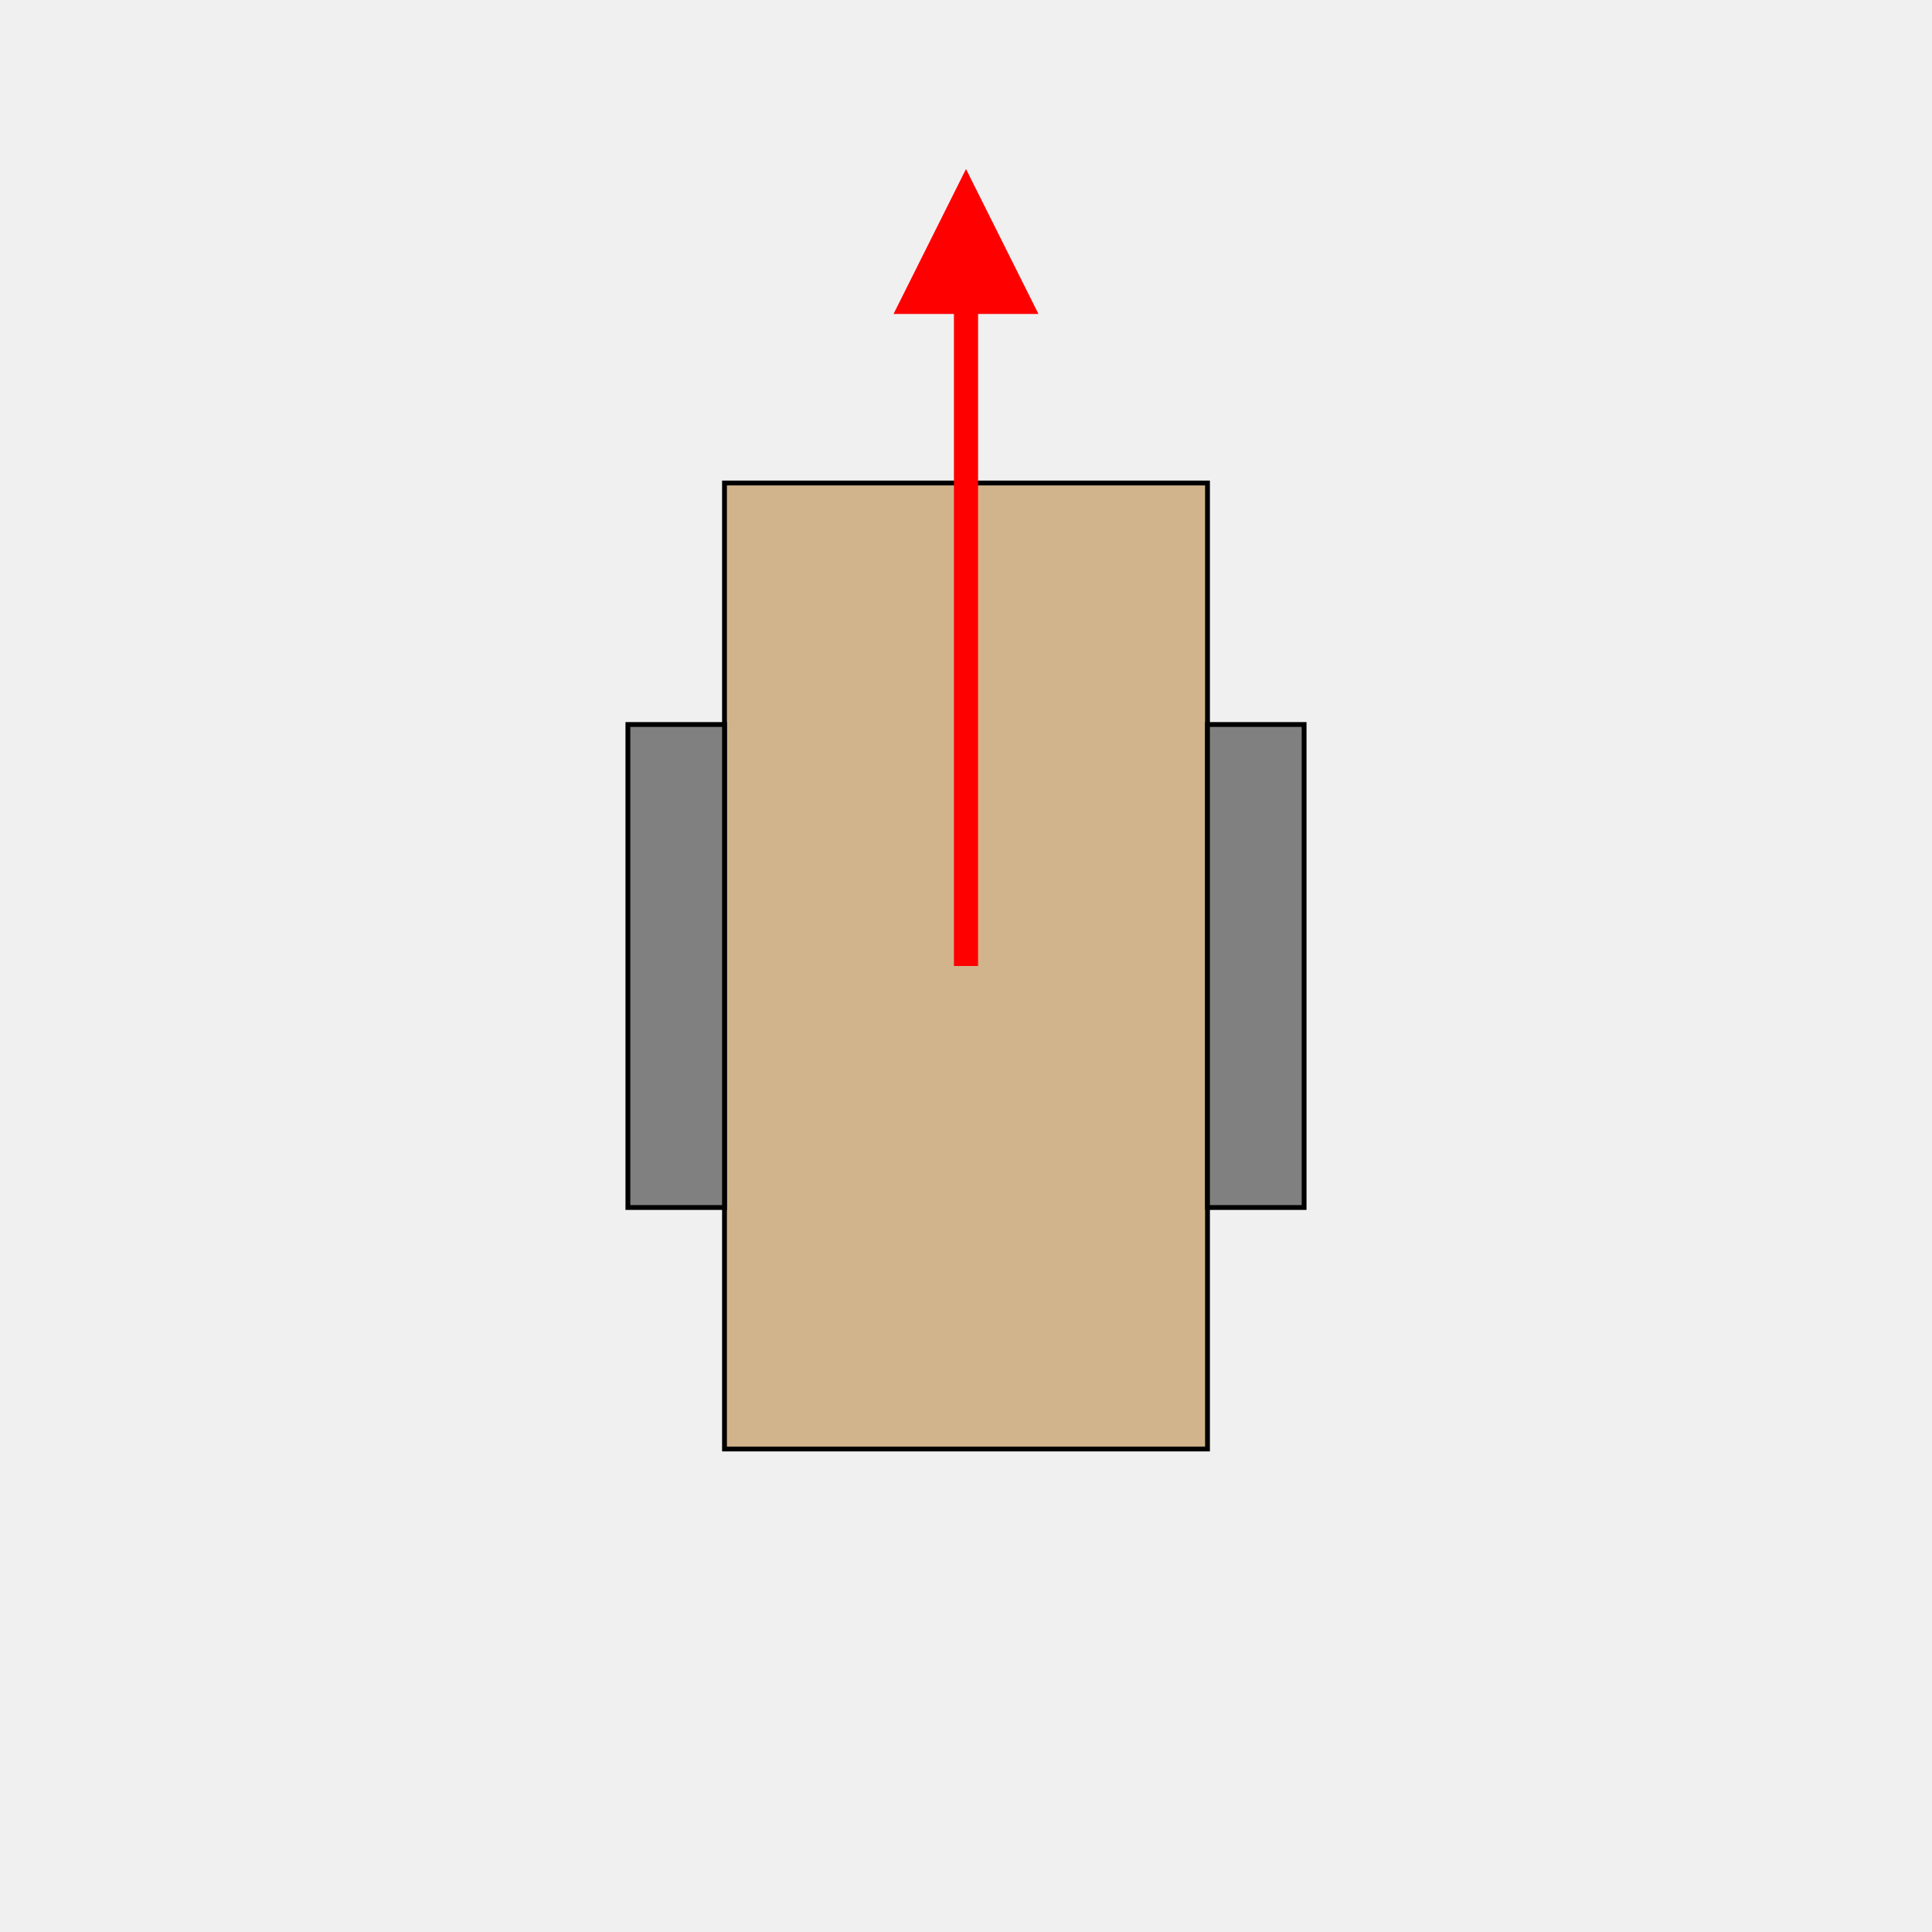
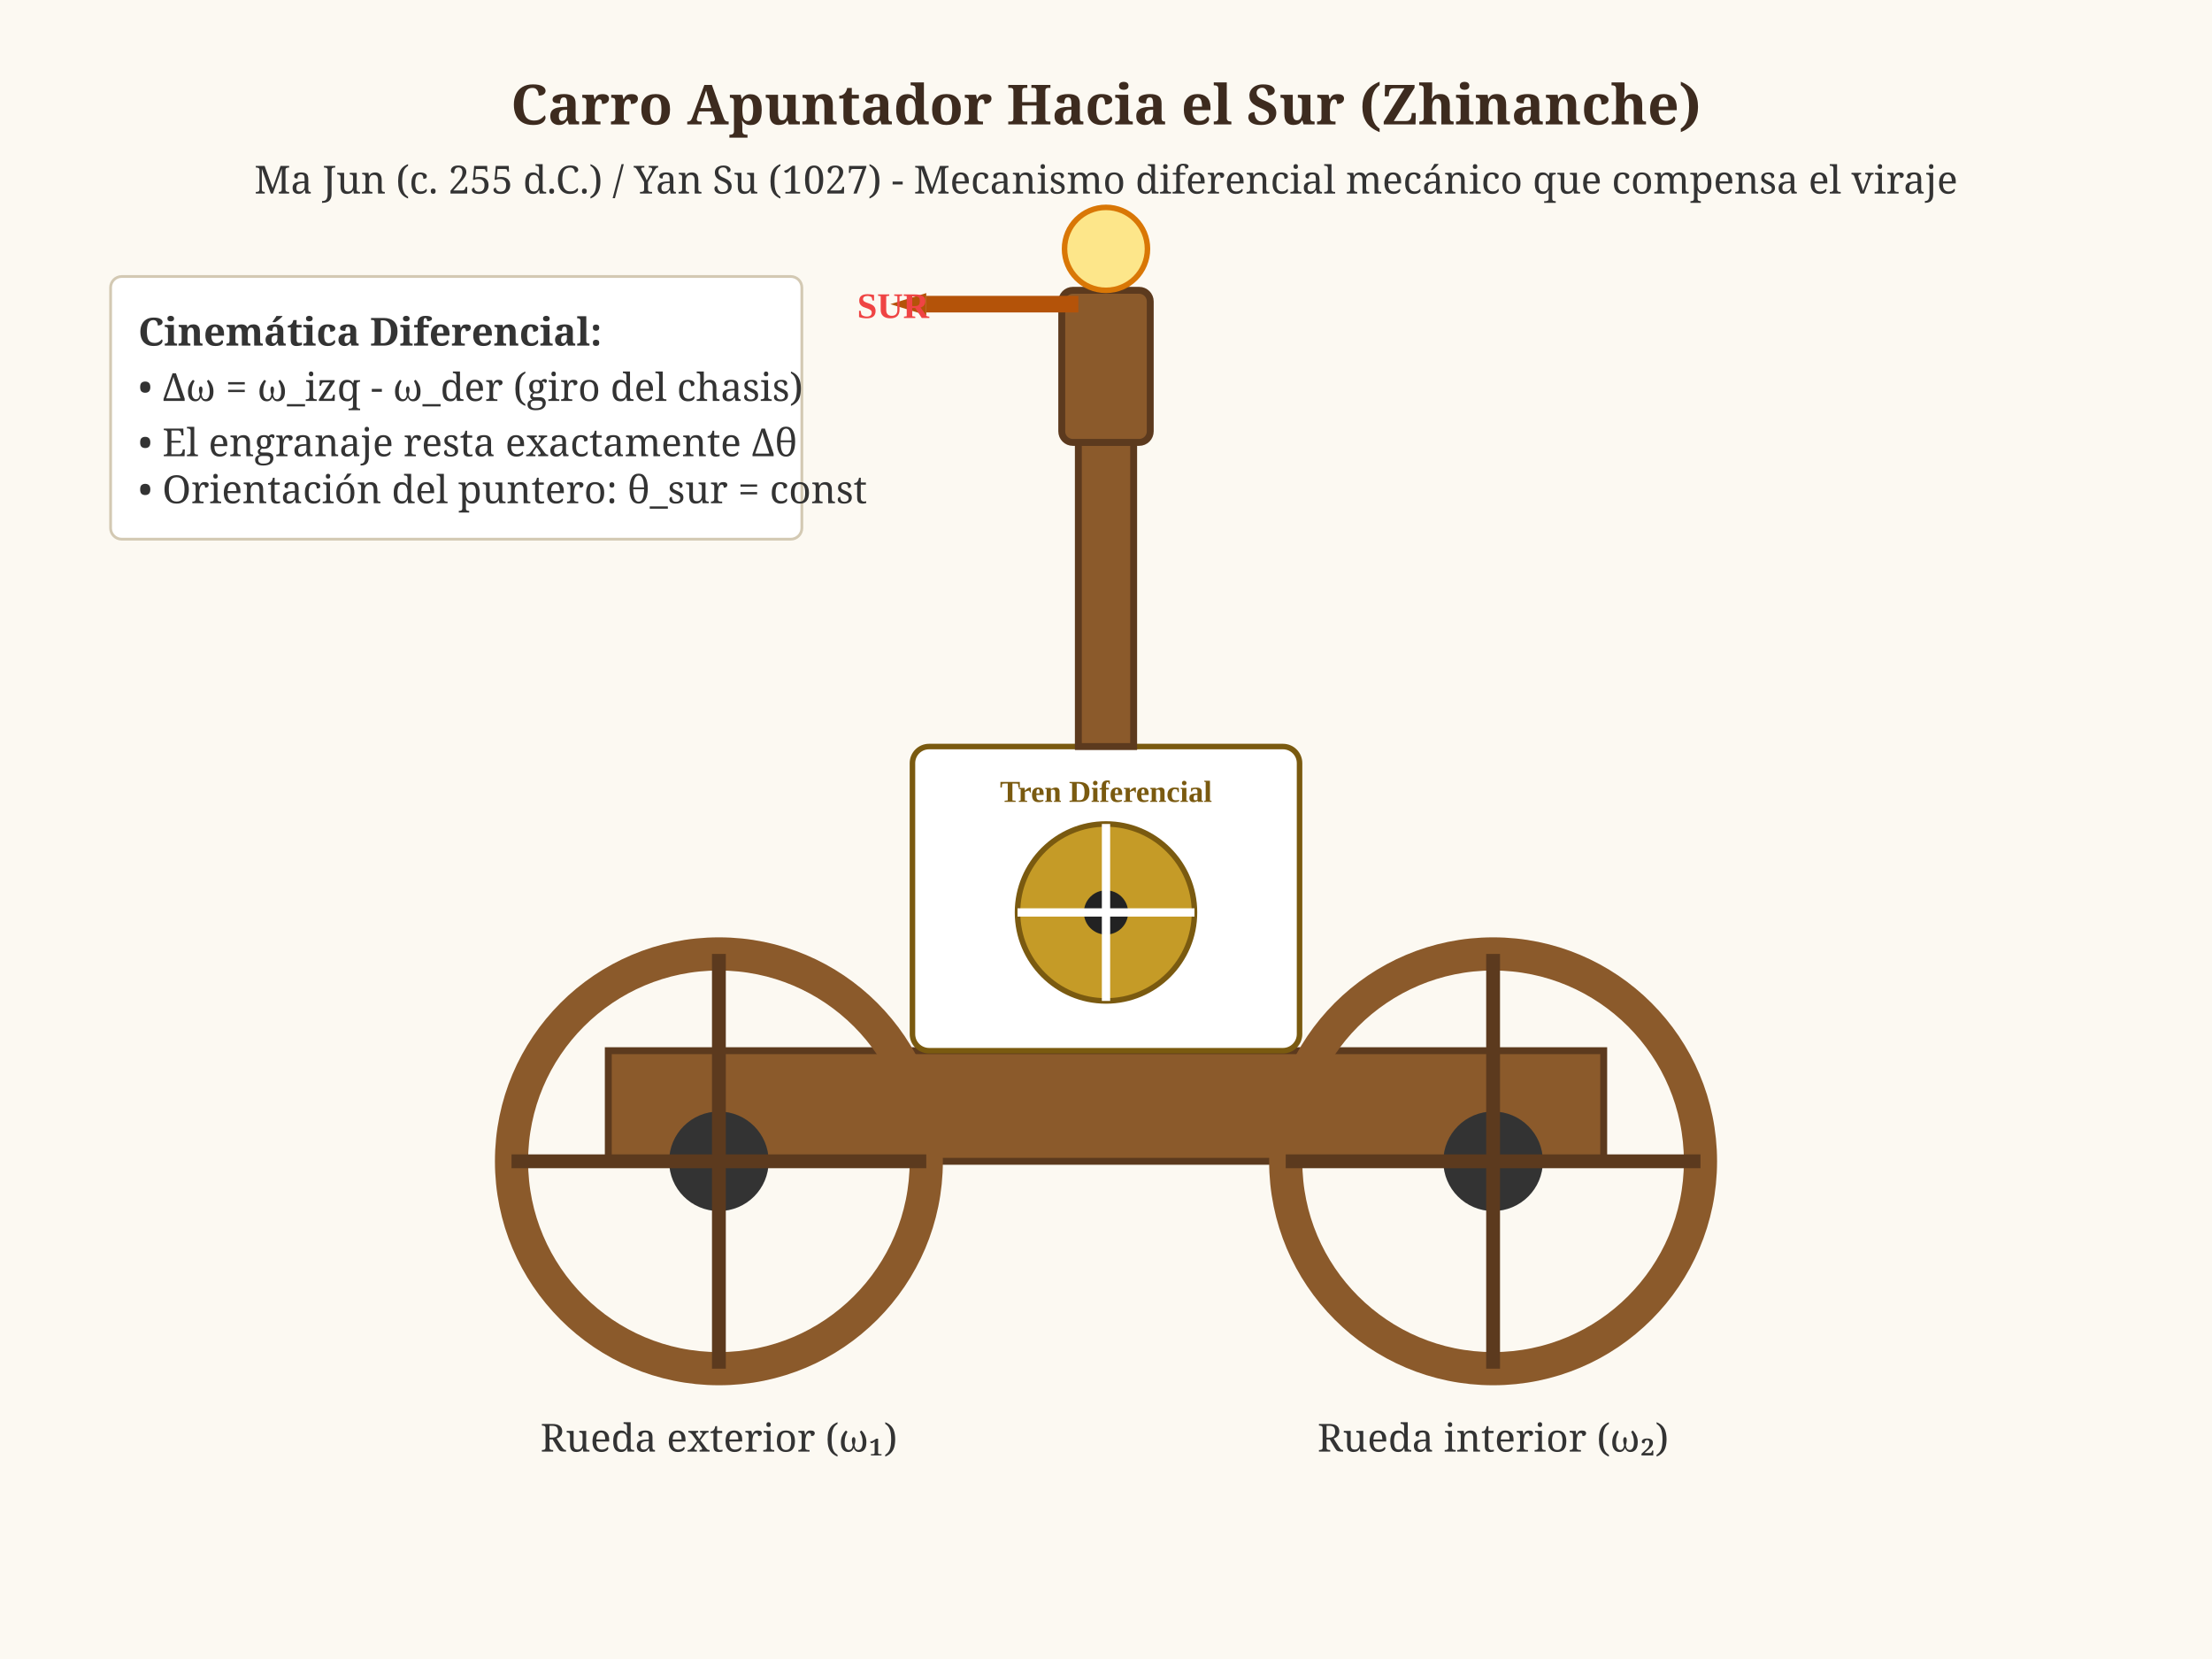
- <svg xmlns="http://www.w3.org/2000/svg" width="400" height="400">
-   <rect x="150" y="100" width="100" height="200" fill="#d2b48c" stroke="black" />
-   <rect x="130" y="150" width="20" height="100" fill="gray" stroke="black" />
-   <rect x="250" y="150" width="20" height="100" fill="gray" stroke="black" />
-   <line x1="200" y1="200" x2="200" y2="50" stroke="red" stroke-width="5" marker-end="url(#arrow)" />
+ <svg xmlns="http://www.w3.org/2000/svg" viewBox="0 0 800 600">
  <defs>
-     <marker id="arrow" viewBox="0 0 10 10" refX="5" refY="5" markerWidth="6" markerHeight="6" orient="auto-start-reverse">
-       <path d="M 0 0 L 10 5 L 0 10 z" fill="red" />
-     </marker>
+     <style>
+       .sc-bg { fill: #fcf9f2; }
+       .sc-wood { fill: #8b5a2b; stroke: #5c3a1e; stroke-width: 2.5; }
+       .sc-bronze { fill: #c59b27; stroke: #7a5a10; stroke-width: 2; }
+       .sc-title { font-family: 'Cinzel', serif; font-size: 20px; font-weight: bold; fill: #3d2b1f; }
+       .sc-text { font-family: 'EB Garamond', serif; font-size: 14px; fill: #333; }
+       
+       @keyframes anim-wheel-left {
+         from { transform: rotate(0deg); }
+         to { transform: rotate(360deg); }
+       }
+       @keyframes anim-wheel-right {
+         from { transform: rotate(0deg); }
+         to { transform: rotate(180deg); }
+       }
+       @keyframes anim-diff-spider {
+         from { transform: rotate(0deg); }
+         to { transform: rotate(90deg); }
+       }
+       @keyframes anim-pointer-stay {
+         0%, 100% { transform: rotate(0deg); }
+       }
+       
+       .wheel-l {
+         transform-origin: 260px 420px;
+         animation: anim-wheel-left 4s linear infinite;
+       }
+       .wheel-r {
+         transform-origin: 540px 420px;
+         animation: anim-wheel-right 4s linear infinite;
+       }
+       .diff-center {
+         transform-origin: 400px 320px;
+         animation: anim-diff-spider 4s linear infinite;
+       }
+     </style>
  </defs>
+   <rect width="800" height="600" class="sc-bg" />
+   <text x="400" y="45" text-anchor="middle" class="sc-title">Carro Apuntador Hacia el Sur (Zhinanche)</text>
+   <text x="400" y="70" text-anchor="middle" class="sc-text">Ma Jun (c. 255 d.C.) / Yan Su (1027) - Mecanismo diferencial mecánico que compensa el viraje</text>
+   <rect x="220" y="380" width="360" height="40" class="sc-wood" />
+   <g class="wheel-l">
+     <circle cx="260" cy="420" r="75" fill="none" stroke="#8b5a2b" stroke-width="12" />
+     <circle cx="260" cy="420" r="18" fill="#333" />
+     <line x1="260" y1="345" x2="260" y2="495" stroke="#5c3a1e" stroke-width="5" />
+     <line x1="185" y1="420" x2="335" y2="420" stroke="#5c3a1e" stroke-width="5" />
+   </g>
+   <text x="260" y="525" text-anchor="middle" class="sc-text">Rueda exterior (ω₁)</text>
+   <g class="wheel-r">
+     <circle cx="540" cy="420" r="75" fill="none" stroke="#8b5a2b" stroke-width="12" />
+     <circle cx="540" cy="420" r="18" fill="#333" />
+     <line x1="540" y1="345" x2="540" y2="495" stroke="#5c3a1e" stroke-width="5" />
+     <line x1="465" y1="420" x2="615" y2="420" stroke="#5c3a1e" stroke-width="5" />
+   </g>
+   <text x="540" y="525" text-anchor="middle" class="sc-text">Rueda interior (ω₂)</text>
+   <rect x="330" y="270" width="140" height="110" fill="#fff" stroke="#7a5a10" stroke-width="2" rx="6" />
+   <text x="400" y="290" text-anchor="middle" font-size="11" font-weight="bold" fill="#7a5a10">Tren Diferencial</text>
+   <g class="diff-center">
+     <circle cx="400" cy="330" r="32" class="sc-bronze" />
+     <circle cx="400" cy="330" r="8" fill="#222" />
+     <line x1="400" y1="298" x2="400" y2="362" stroke="#fff" stroke-width="3" />
+     <line x1="368" y1="330" x2="432" y2="330" stroke="#fff" stroke-width="3" />
+   </g>
+   <rect x="390" y="160" width="20" height="110" class="sc-wood" />
+   <g transform="translate(400, 160)">
+     <rect x="-16" y="-55" width="32" height="55" rx="4" class="sc-wood" />
+     <circle cx="0" cy="-70" r="15" fill="#fde68a" stroke="#d97706" stroke-width="2" />
+     <line x1="-10" y1="-50" x2="-65" y2="-50" stroke="#b45309" stroke-width="6" />
+     <polygon points="-65,-54 -78,-50 -65,-46" fill="#b45309" />
+     <text x="-90" y="-45" font-size="13" font-weight="bold" fill="#ef4444">SUR</text>
+   </g>
+   <rect x="40" y="100" width="250" height="95" fill="#fff" stroke="#d3c9b3" rx="4" />
+   <text x="50" y="125" class="sc-text" font-weight="bold">Cinemática Diferencial:</text>
+   <text x="50" y="145" class="sc-text">• Δω = ω_izq - ω_der (giro del chasis)</text>
+   <text x="50" y="165" class="sc-text">• El engranaje resta exactamente Δθ</text>
+   <text x="50" y="182" class="sc-text">• Orientación del puntero: θ_sur = const</text>
</svg>
